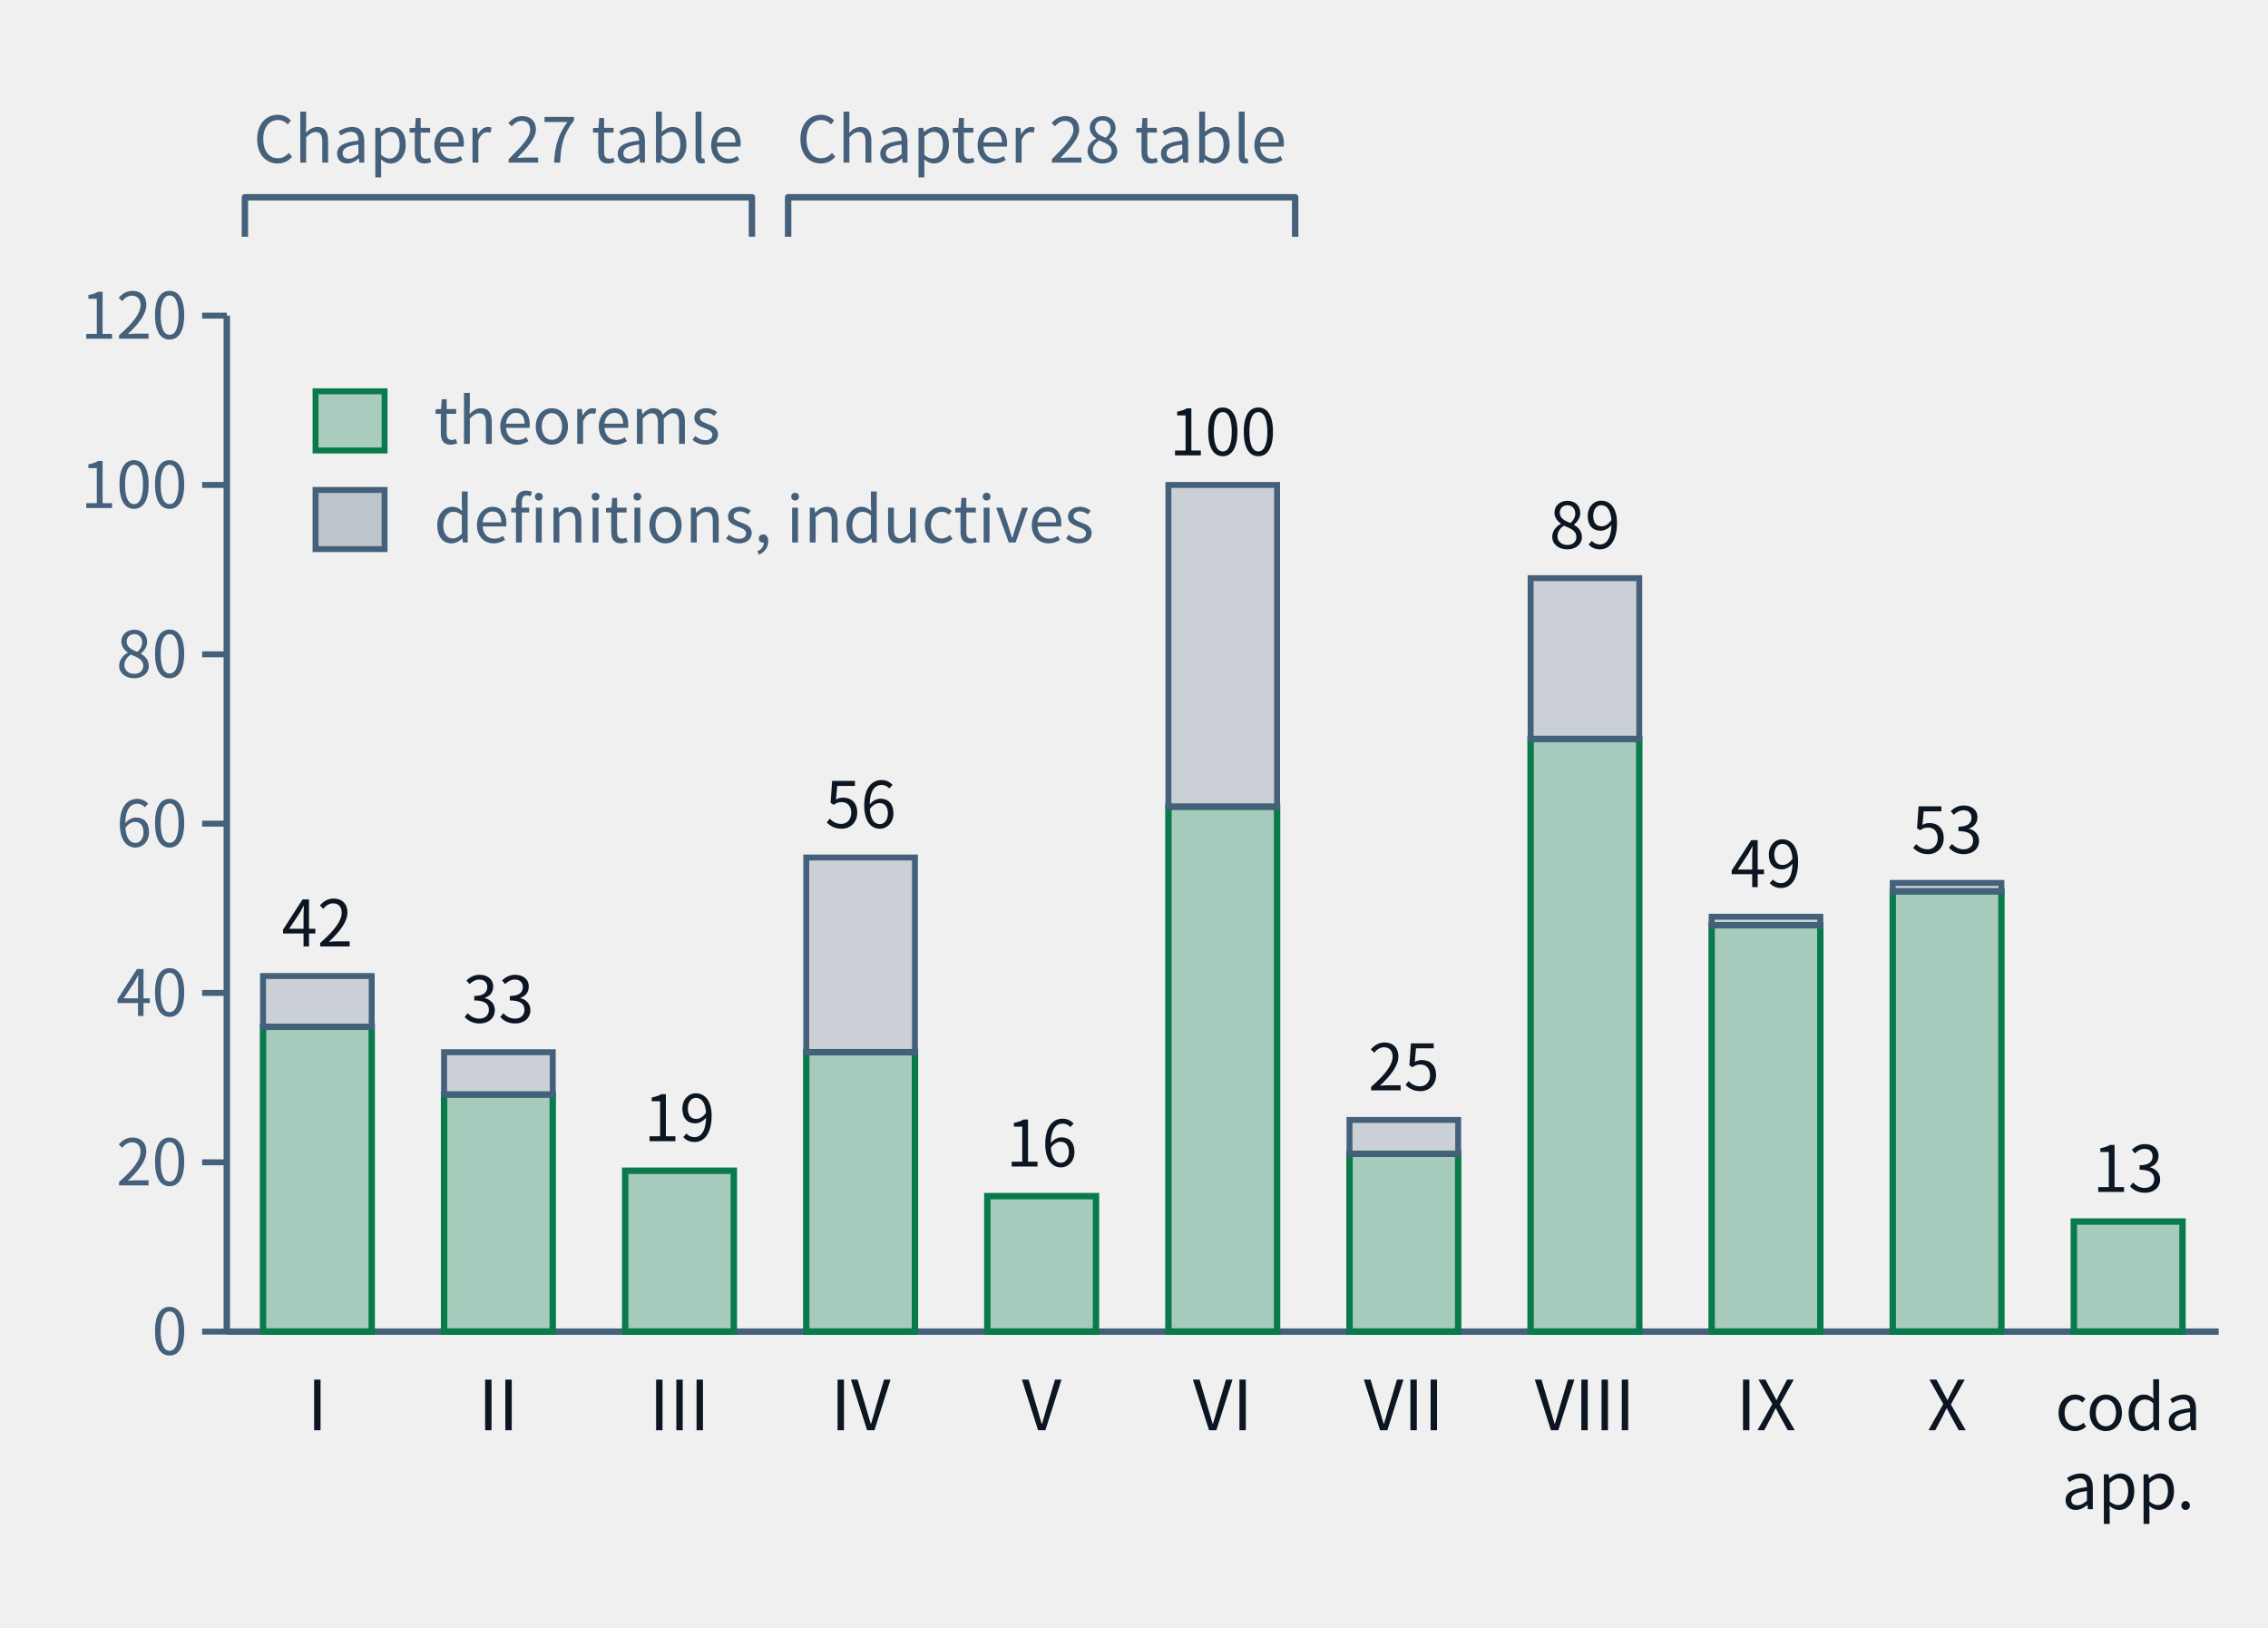
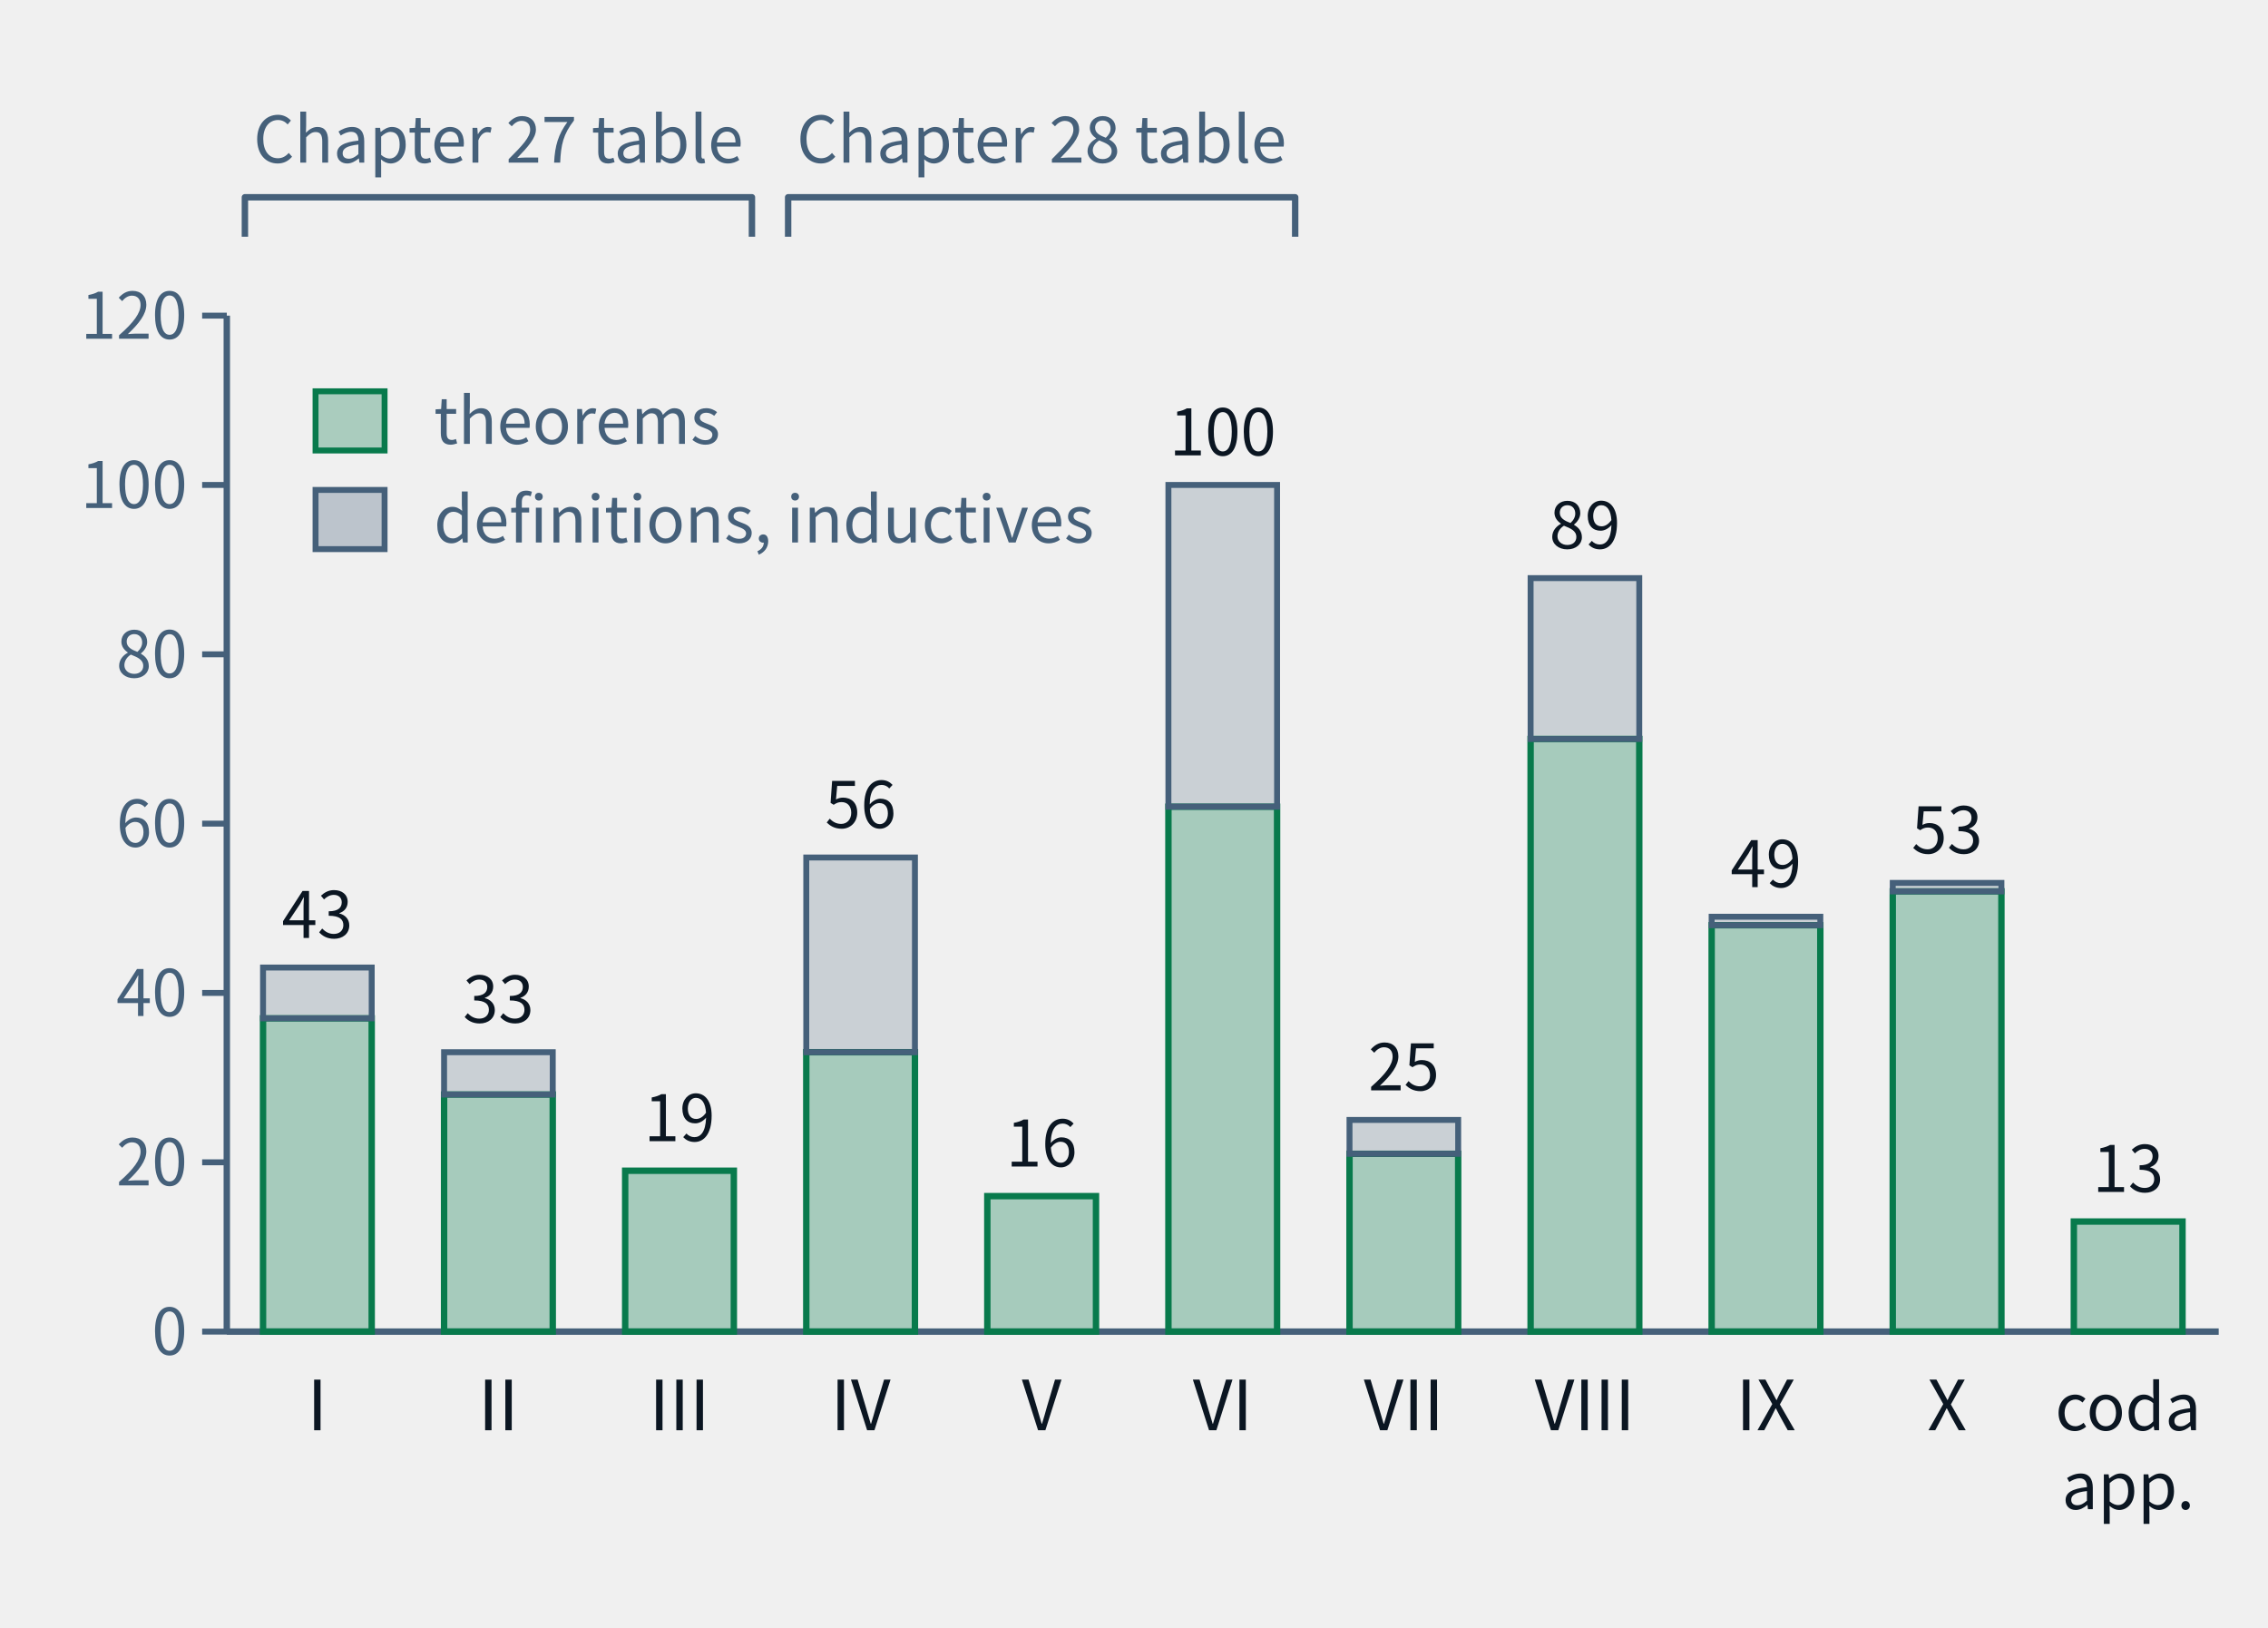
- <svg xmlns="http://www.w3.org/2000/svg" class="tr-fig" data-tr-fig="ch28-declaration-parts" data-lang="en" viewBox="0 0 460 330" width="460" height="330" font-family="'Noto Sans SC', 'Noto Sans CJK SC', 'Source Sans 3', 'PingFang SC', 'Microsoft YaHei', system-ui, sans-serif" role="img" aria-label="A bar chart. Along the bottom are Parts I to X and 'coda and appendices'; each bar is the number of distinct declarations the chapters of that part cite with lean=, green below for declarations of kind theorem in the lock, grey above for definitions and inductive types. I: 36 theorems, 6 other; II: 28 theorems, 5 other; III: 19 theorems, 0 other; IV: 33 theorems, 23 other; V: 16 theorems, 0 other; VI: 62 theorems, 38 other; VII: 21 theorems, 4 other; VIII: 70 theorems, 19 other; IX: 48 theorems, 1 other; X: 52 theorems, 1 other; coda and appendices: 13 theorems, 0 other. Two braces above the bars mark Parts I–III as the Chapter 27 audit table and Parts IV–VI as the Chapter 28 audit table.">
+ <svg xmlns="http://www.w3.org/2000/svg" class="tr-fig" data-tr-fig="ch28-declaration-parts" data-lang="en" viewBox="0 0 460 330" width="460" height="330" font-family="'Noto Sans SC', 'Noto Sans CJK SC', 'Source Sans 3', 'PingFang SC', 'Microsoft YaHei', system-ui, sans-serif" role="img" aria-label="A bar chart. Along the bottom are Parts I to X and 'coda and appendices'; each bar is the number of distinct declarations the chapters of that part cite with lean=, green below for declarations of kind theorem in the lock, grey above for definitions and inductive types. I: 37 theorems, 6 other; II: 28 theorems, 5 other; III: 19 theorems, 0 other; IV: 33 theorems, 23 other; V: 16 theorems, 0 other; VI: 62 theorems, 38 other; VII: 21 theorems, 4 other; VIII: 70 theorems, 19 other; IX: 48 theorems, 1 other; X: 52 theorems, 1 other; coda and appendices: 13 theorems, 0 other. Two braces above the bars mark Parts I–III as the Chapter 27 audit table and Parts IV–VI as the Chapter 28 audit table.">
  <style>.ts-ink{stroke:#0b1622}.tf-ink{fill:#0b1622}.ts-dim{stroke:#45607a}.tf-dim{fill:#45607a}.ts-faint{stroke:#9db3c4}.tf-faint{fill:#9db3c4}.ts-edge{stroke:#b9d0dd}.tf-edge{fill:#b9d0dd}.ts-hot{stroke:#5f9bb5}.tf-hot{fill:#5f9bb5}.ts-bg{stroke:#ffffff}.tf-bg{fill:#ffffff}.ts-panel{stroke:#eef5f9}.tf-panel{fill:#eef5f9}.ts-sheet{stroke:#f7fbfd}.tf-sheet{fill:#f7fbfd}.ts-cyan{stroke:#007c8a}.tf-cyan{fill:#007c8a}.ts-magenta{stroke:#b0128f}.tf-magenta{fill:#b0128f}.ts-amber{stroke:#946200}.tf-amber{fill:#946200}.ts-violet{stroke:#5a45c8}.tf-violet{fill:#5a45c8}.ts-ok{stroke:#087a4c}.tf-ok{fill:#087a4c}.ts-warn{stroke:#c21f3a}.tf-warn{fill:#c21f3a}.ts-blue{stroke:#1d5fd0}.tf-blue{fill:#1d5fd0}.ts-orange{stroke:#b85410}.tf-orange{fill:#b85410}.ts-sigma{stroke:#28405a}.tf-sigma{fill:#28405a}@media (prefers-color-scheme:dark){.ts-ink{stroke:#d4efff}.tf-ink{fill:#d4efff}.ts-dim{stroke:#6f8ea5}.tf-dim{fill:#6f8ea5}.ts-faint{stroke:#34506a}.tf-faint{fill:#34506a}.ts-edge{stroke:#143049}.tf-edge{fill:#143049}.ts-hot{stroke:#1f5d7c}.tf-hot{fill:#1f5d7c}.ts-bg{stroke:#03060c}.tf-bg{fill:#03060c}.ts-panel{stroke:#07101b}.tf-panel{fill:#07101b}.ts-sheet{stroke:#050c16}.tf-sheet{fill:#050c16}.ts-cyan{stroke:#19f0ff}.tf-cyan{fill:#19f0ff}.ts-magenta{stroke:#ff2fd0}.tf-magenta{fill:#ff2fd0}.ts-amber{stroke:#ffc83d}.tf-amber{fill:#ffc83d}.ts-violet{stroke:#9d8cff}.tf-violet{fill:#9d8cff}.ts-ok{stroke:#46ffb2}.tf-ok{fill:#46ffb2}.ts-warn{stroke:#ff5064}.tf-warn{fill:#ff5064}.ts-blue{stroke:#2a7bff}.tf-blue{fill:#2a7bff}.ts-orange{stroke:#ff8a3c}.tf-orange{fill:#ff8a3c}.ts-sigma{stroke:#cfe3ff}.tf-sigma{fill:#cfe3ff}}</style>
  <line x1="46" y1="64" x2="46" y2="270" class="ts-dim" stroke-width="1.3" fill="none" />
  <line x1="41" y1="270" x2="46" y2="270" class="ts-dim" stroke-width="1.2" fill="none" />
  <text class="tf-dim" x="38" y="274.68" font-size="13" text-anchor="end">0</text>
  <line x1="41" y1="235.67" x2="46" y2="235.67" class="ts-dim" stroke-width="1.2" fill="none" />
  <text class="tf-dim" x="38" y="240.35" font-size="13" text-anchor="end">20</text>
  <line x1="41" y1="201.33" x2="46" y2="201.33" class="ts-dim" stroke-width="1.2" fill="none" />
  <text class="tf-dim" x="38" y="206.01" font-size="13" text-anchor="end">40</text>
  <line x1="41" y1="167" x2="46" y2="167" class="ts-dim" stroke-width="1.2" fill="none" />
  <text class="tf-dim" x="38" y="171.68" font-size="13" text-anchor="end">60</text>
  <line x1="41" y1="132.67" x2="46" y2="132.67" class="ts-dim" stroke-width="1.2" fill="none" />
  <text class="tf-dim" x="38" y="137.35" font-size="13" text-anchor="end">80</text>
  <line x1="41" y1="98.33" x2="46" y2="98.33" class="ts-dim" stroke-width="1.2" fill="none" />
  <text class="tf-dim" x="38" y="103.01" font-size="13" text-anchor="end">100</text>
  <line x1="41" y1="64" x2="46" y2="64" class="ts-dim" stroke-width="1.2" fill="none" />
  <text class="tf-dim" x="38" y="68.68" font-size="13" text-anchor="end">120</text>
  <line x1="46" y1="270" x2="450" y2="270" class="ts-dim" stroke-width="1.3" fill="none" />
-   <rect x="53.35" y="208.2" width="22.04" height="61.8" class="ts-ok tf-ok" stroke-width="1.3" fill-opacity="0.32" />
-   <rect x="53.35" y="197.9" width="22.04" height="10.3" class="ts-dim tf-dim" stroke-width="1.2" fill-opacity="0.22" />
-   <text class="tf-ink" x="64.36" y="191.9" font-size="13" text-anchor="middle">42</text>
+   <rect x="53.35" y="206.48" width="22.04" height="63.52" class="ts-ok tf-ok" stroke-width="1.3" fill-opacity="0.32" />
+   <rect x="53.35" y="196.18" width="22.04" height="10.3" class="ts-dim tf-dim" stroke-width="1.2" fill-opacity="0.22" />
+   <text class="tf-ink" x="64.36" y="190.18" font-size="13" text-anchor="middle">43</text>
  <text class="tf-ink" x="64.36" y="290" font-size="14" text-anchor="middle">I</text>
  <rect x="90.07" y="221.93" width="22.04" height="48.07" class="ts-ok tf-ok" stroke-width="1.3" fill-opacity="0.32" />
  <rect x="90.07" y="213.35" width="22.04" height="8.58" class="ts-dim tf-dim" stroke-width="1.2" fill-opacity="0.22" />
  <text class="tf-ink" x="101.09" y="207.35" font-size="13" text-anchor="middle">33</text>
  <text class="tf-ink" x="101.09" y="290" font-size="14" text-anchor="middle">II</text>
  <rect x="126.8" y="237.38" width="22.04" height="32.62" class="ts-ok tf-ok" stroke-width="1.3" fill-opacity="0.32" />
  <text class="tf-ink" x="137.82" y="231.38" font-size="13" text-anchor="middle">19</text>
  <text class="tf-ink" x="137.82" y="290" font-size="14" text-anchor="middle">III</text>
  <rect x="163.53" y="213.35" width="22.04" height="56.65" class="ts-ok tf-ok" stroke-width="1.3" fill-opacity="0.32" />
  <rect x="163.53" y="173.87" width="22.04" height="39.48" class="ts-dim tf-dim" stroke-width="1.2" fill-opacity="0.22" />
  <text class="tf-ink" x="174.55" y="167.87" font-size="13" text-anchor="middle">56</text>
  <text class="tf-ink" x="174.55" y="290" font-size="14" text-anchor="middle">IV</text>
  <rect x="200.25" y="242.53" width="22.04" height="27.47" class="ts-ok tf-ok" stroke-width="1.3" fill-opacity="0.32" />
  <text class="tf-ink" x="211.27" y="236.53" font-size="13" text-anchor="middle">16</text>
  <text class="tf-ink" x="211.27" y="290" font-size="14" text-anchor="middle">V</text>
  <rect x="236.98" y="163.57" width="22.04" height="106.43" class="ts-ok tf-ok" stroke-width="1.3" fill-opacity="0.32" />
  <rect x="236.98" y="98.33" width="22.04" height="65.23" class="ts-dim tf-dim" stroke-width="1.2" fill-opacity="0.22" />
  <text class="tf-ink" x="248" y="92.33" font-size="13" text-anchor="middle">100</text>
  <text class="tf-ink" x="248" y="290" font-size="14" text-anchor="middle">VI</text>
  <rect x="273.71" y="233.95" width="22.04" height="36.05" class="ts-ok tf-ok" stroke-width="1.3" fill-opacity="0.32" />
  <rect x="273.71" y="227.08" width="22.04" height="6.87" class="ts-dim tf-dim" stroke-width="1.2" fill-opacity="0.22" />
  <text class="tf-ink" x="284.73" y="221.08" font-size="13" text-anchor="middle">25</text>
  <text class="tf-ink" x="284.73" y="290" font-size="14" text-anchor="middle">VII</text>
  <rect x="310.44" y="149.83" width="22.04" height="120.17" class="ts-ok tf-ok" stroke-width="1.3" fill-opacity="0.32" />
  <rect x="310.44" y="117.22" width="22.04" height="32.62" class="ts-dim tf-dim" stroke-width="1.2" fill-opacity="0.22" />
  <text class="tf-ink" x="321.45" y="111.22" font-size="13" text-anchor="middle">89</text>
  <text class="tf-ink" x="321.45" y="290" font-size="14" text-anchor="middle">VIII</text>
  <rect x="347.16" y="187.6" width="22.04" height="82.4" class="ts-ok tf-ok" stroke-width="1.3" fill-opacity="0.32" />
  <rect x="347.16" y="185.88" width="22.04" height="1.72" class="ts-dim tf-dim" stroke-width="1.2" fill-opacity="0.22" />
  <text class="tf-ink" x="358.18" y="179.88" font-size="13" text-anchor="middle">49</text>
  <text class="tf-ink" x="358.18" y="290" font-size="14" text-anchor="middle">IX</text>
  <rect x="383.89" y="180.73" width="22.04" height="89.27" class="ts-ok tf-ok" stroke-width="1.3" fill-opacity="0.32" />
  <rect x="383.89" y="179.02" width="22.04" height="1.72" class="ts-dim tf-dim" stroke-width="1.2" fill-opacity="0.22" />
  <text class="tf-ink" x="394.91" y="173.02" font-size="13" text-anchor="middle">53</text>
  <text class="tf-ink" x="394.91" y="290" font-size="14" text-anchor="middle">X</text>
  <rect x="420.62" y="247.68" width="22.04" height="22.32" class="ts-ok tf-ok" stroke-width="1.3" fill-opacity="0.32" />
  <text class="tf-ink" x="431.64" y="241.68" font-size="13" text-anchor="middle">13</text>
  <text class="tf-ink" x="431.64" y="290" font-size="13" text-anchor="middle">coda</text>
  <text class="tf-ink" x="431.64" y="306" font-size="13" text-anchor="middle">app.</text>
  <path d="M49.67 48 L49.67 40 L152.51 40 L152.51 48" class="ts-dim" stroke-width="1.3" stroke-linejoin="round" fill="none" />
  <text class="tf-dim" x="101.09" y="32.98" font-size="13" text-anchor="middle">Chapter 27 table</text>
  <path d="M159.85 48 L159.85 40 L262.69 40 L262.69 48" class="ts-dim" stroke-width="1.3" stroke-linejoin="round" fill="none" />
  <text class="tf-dim" x="211.27" y="32.98" font-size="13" text-anchor="middle">Chapter 28 table</text>
  <rect x="64" y="79.34" width="14" height="12" class="ts-ok tf-ok" stroke-width="1.2" fill-opacity="0.3" />
  <text class="tf-dim" x="88" y="90" font-size="13">theorems</text>
  <rect x="64" y="99.34" width="14" height="12" class="ts-dim tf-dim" stroke-width="1.2" fill-opacity="0.3" />
  <text class="tf-dim" x="88" y="110" font-size="13">definitions, inductives</text>
</svg>
